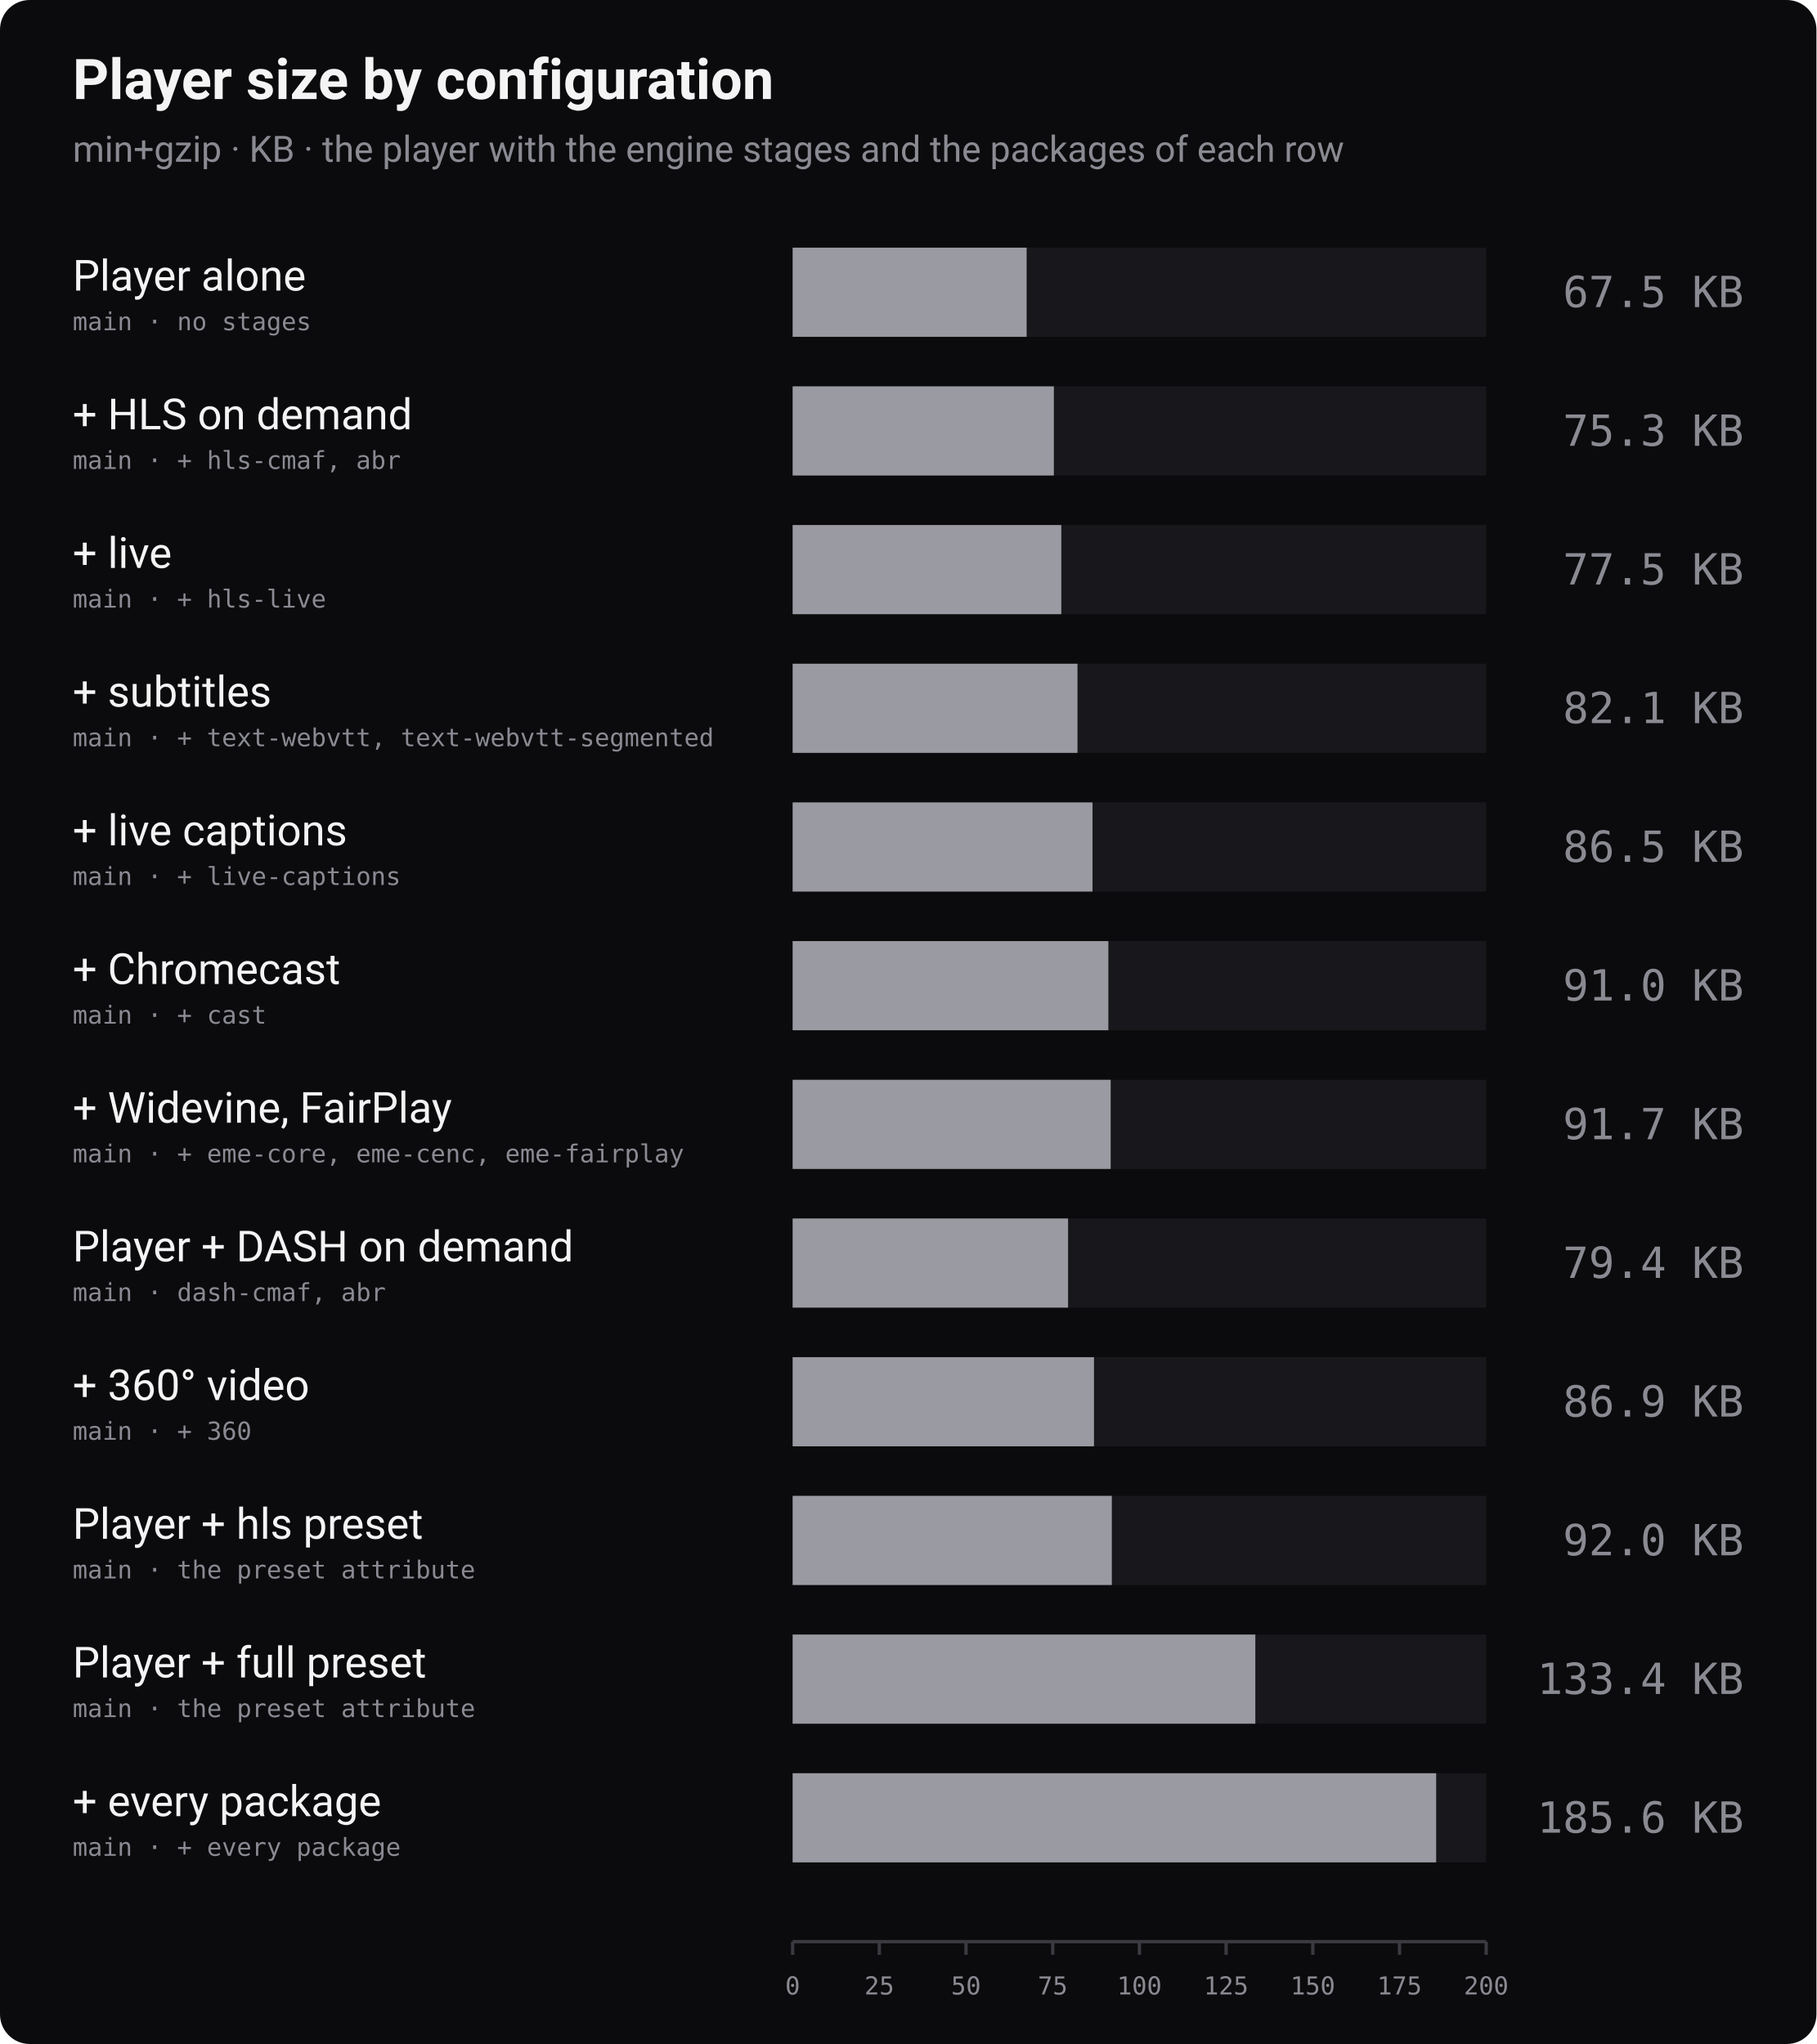
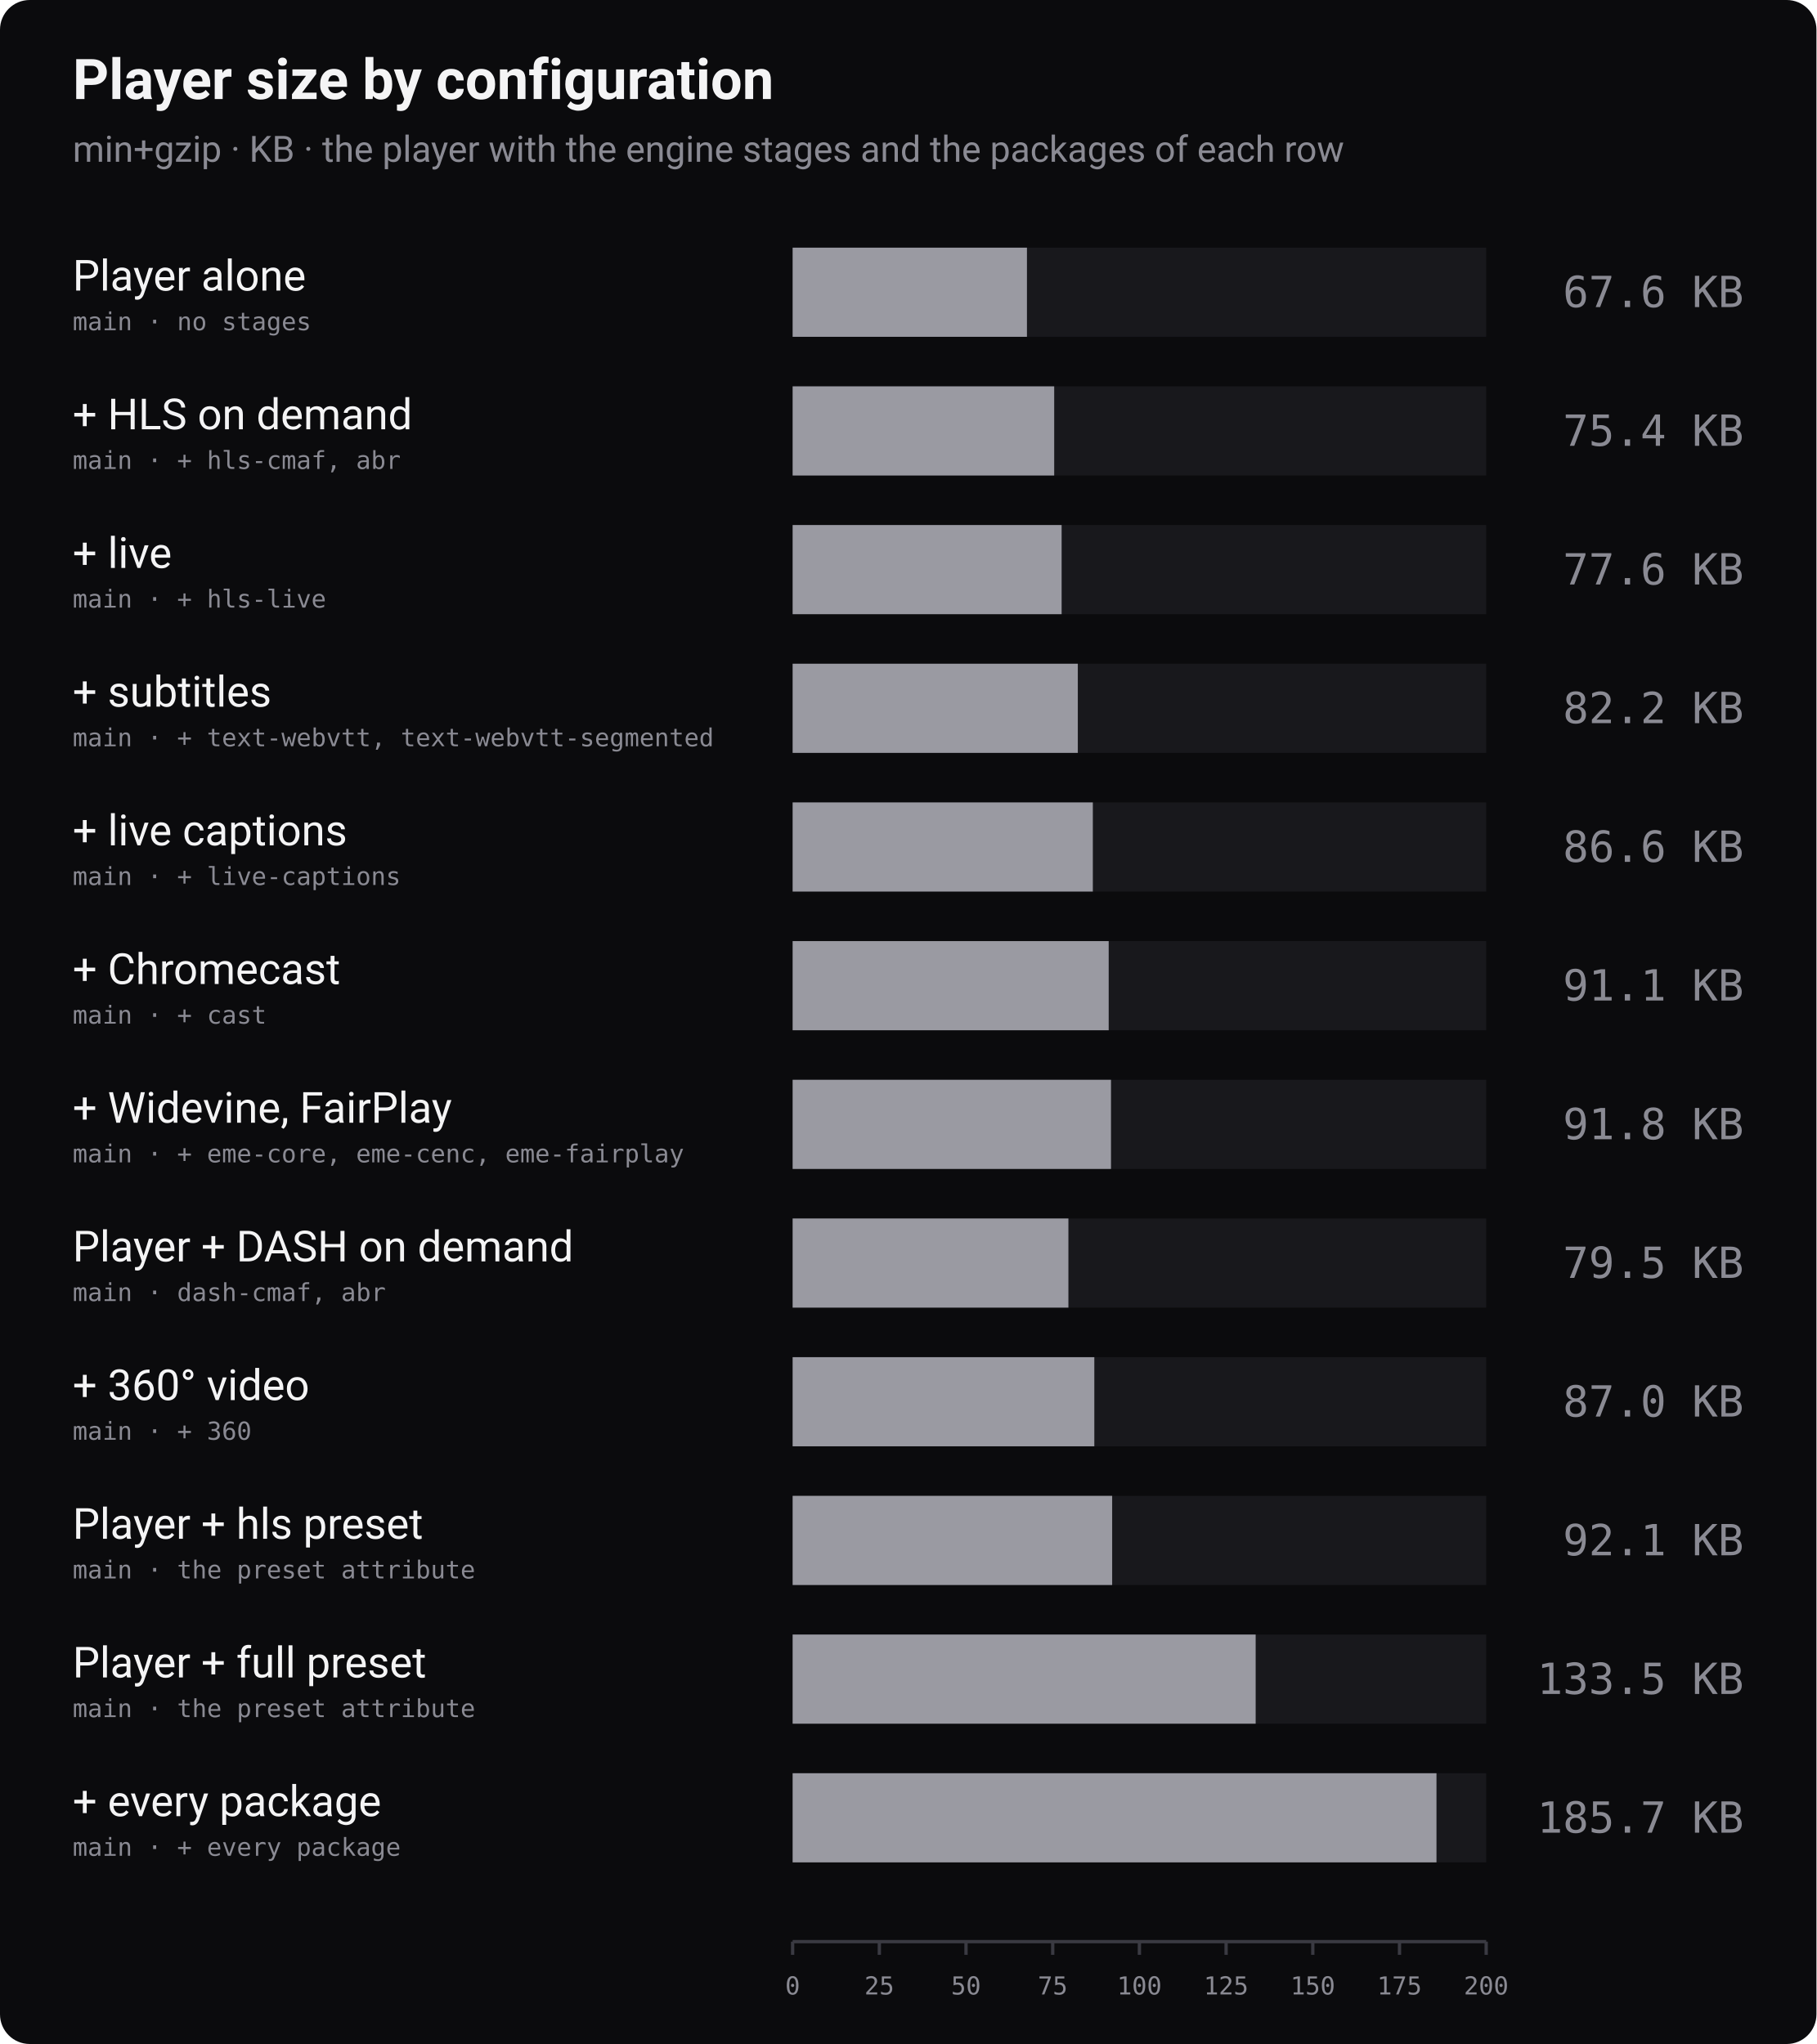
<svg xmlns="http://www.w3.org/2000/svg" width="1100" height="1238" viewBox="0 0 1100 1238" role="img" aria-label="Bundle size of the Mattebox player by the engine stages and packages it is configured with, min+gzip">
  <rect width="1100" height="1238" rx="18" fill="#0b0b0d" />
  <text x="44" y="60" font-family="-apple-system, 'Segoe UI', Roboto, Helvetica, Arial, sans-serif" font-size="34" font-weight="700" fill="#f4f4f5">Player size by configuration</text>
  <text x="44" y="98" font-family="-apple-system, 'Segoe UI', Roboto, Helvetica, Arial, sans-serif" font-size="22" fill="#8a8a93">min+gzip · KB · the player with the engine stages and the packages of each row</text>
  <text x="44" y="176" font-family="-apple-system, 'Segoe UI', Roboto, Helvetica, Arial, sans-serif" font-size="26" font-weight="400" fill="#f4f4f5">Player alone</text>
  <text x="44" y="200" font-family="ui-monospace, 'SF Mono', Menlo, Consolas, monospace" font-size="15" fill="#8a8a93">main · no stages</text>
  <rect x="480" y="150" width="420" height="54" fill="#18181c" />
-   <rect x="480" y="150" width="141.7" height="54" fill="#9a9aa2" />
-   <text x="1056" y="186" text-anchor="end" font-family="ui-monospace, 'SF Mono', Menlo, Consolas, monospace" font-size="26" font-weight="400" fill="#8a8a93">67.5 KB</text>
+   <rect x="480" y="150" width="141.9" height="54" fill="#9a9aa2" />
+   <text x="1056" y="186" text-anchor="end" font-family="ui-monospace, 'SF Mono', Menlo, Consolas, monospace" font-size="26" font-weight="400" fill="#8a8a93">67.6 KB</text>
  <text x="44" y="260" font-family="-apple-system, 'Segoe UI', Roboto, Helvetica, Arial, sans-serif" font-size="26" font-weight="400" fill="#f4f4f5">+ HLS on demand</text>
  <text x="44" y="284" font-family="ui-monospace, 'SF Mono', Menlo, Consolas, monospace" font-size="15" fill="#8a8a93">main · + hls-cmaf, abr</text>
  <rect x="480" y="234" width="420" height="54" fill="#18181c" />
-   <rect x="480" y="234" width="158.2" height="54" fill="#9a9aa2" />
-   <text x="1056" y="270" text-anchor="end" font-family="ui-monospace, 'SF Mono', Menlo, Consolas, monospace" font-size="26" font-weight="400" fill="#8a8a93">75.3 KB</text>
+   <rect x="480" y="234" width="158.4" height="54" fill="#9a9aa2" />
+   <text x="1056" y="270" text-anchor="end" font-family="ui-monospace, 'SF Mono', Menlo, Consolas, monospace" font-size="26" font-weight="400" fill="#8a8a93">75.4 KB</text>
  <text x="44" y="344" font-family="-apple-system, 'Segoe UI', Roboto, Helvetica, Arial, sans-serif" font-size="26" font-weight="400" fill="#f4f4f5">+ live</text>
  <text x="44" y="368" font-family="ui-monospace, 'SF Mono', Menlo, Consolas, monospace" font-size="15" fill="#8a8a93">main · + hls-live</text>
  <rect x="480" y="318" width="420" height="54" fill="#18181c" />
-   <rect x="480" y="318" width="162.7" height="54" fill="#9a9aa2" />
-   <text x="1056" y="354" text-anchor="end" font-family="ui-monospace, 'SF Mono', Menlo, Consolas, monospace" font-size="26" font-weight="400" fill="#8a8a93">77.5 KB</text>
+   <rect x="480" y="318" width="162.9" height="54" fill="#9a9aa2" />
+   <text x="1056" y="354" text-anchor="end" font-family="ui-monospace, 'SF Mono', Menlo, Consolas, monospace" font-size="26" font-weight="400" fill="#8a8a93">77.6 KB</text>
  <text x="44" y="428" font-family="-apple-system, 'Segoe UI', Roboto, Helvetica, Arial, sans-serif" font-size="26" font-weight="400" fill="#f4f4f5">+ subtitles</text>
  <text x="44" y="452" font-family="ui-monospace, 'SF Mono', Menlo, Consolas, monospace" font-size="15" fill="#8a8a93">main · + text-webvtt, text-webvtt-segmented</text>
  <rect x="480" y="402" width="420" height="54" fill="#18181c" />
-   <rect x="480" y="402" width="172.5" height="54" fill="#9a9aa2" />
-   <text x="1056" y="438" text-anchor="end" font-family="ui-monospace, 'SF Mono', Menlo, Consolas, monospace" font-size="26" font-weight="400" fill="#8a8a93">82.1 KB</text>
+   <rect x="480" y="402" width="172.7" height="54" fill="#9a9aa2" />
+   <text x="1056" y="438" text-anchor="end" font-family="ui-monospace, 'SF Mono', Menlo, Consolas, monospace" font-size="26" font-weight="400" fill="#8a8a93">82.2 KB</text>
  <text x="44" y="512" font-family="-apple-system, 'Segoe UI', Roboto, Helvetica, Arial, sans-serif" font-size="26" font-weight="400" fill="#f4f4f5">+ live captions</text>
  <text x="44" y="536" font-family="ui-monospace, 'SF Mono', Menlo, Consolas, monospace" font-size="15" fill="#8a8a93">main · + live-captions</text>
  <rect x="480" y="486" width="420" height="54" fill="#18181c" />
-   <rect x="480" y="486" width="181.6" height="54" fill="#9a9aa2" />
-   <text x="1056" y="522" text-anchor="end" font-family="ui-monospace, 'SF Mono', Menlo, Consolas, monospace" font-size="26" font-weight="400" fill="#8a8a93">86.5 KB</text>
+   <rect x="480" y="486" width="181.8" height="54" fill="#9a9aa2" />
+   <text x="1056" y="522" text-anchor="end" font-family="ui-monospace, 'SF Mono', Menlo, Consolas, monospace" font-size="26" font-weight="400" fill="#8a8a93">86.6 KB</text>
  <text x="44" y="596" font-family="-apple-system, 'Segoe UI', Roboto, Helvetica, Arial, sans-serif" font-size="26" font-weight="400" fill="#f4f4f5">+ Chromecast</text>
  <text x="44" y="620" font-family="ui-monospace, 'SF Mono', Menlo, Consolas, monospace" font-size="15" fill="#8a8a93">main · + cast</text>
  <rect x="480" y="570" width="420" height="54" fill="#18181c" />
-   <rect x="480" y="570" width="191.2" height="54" fill="#9a9aa2" />
-   <text x="1056" y="606" text-anchor="end" font-family="ui-monospace, 'SF Mono', Menlo, Consolas, monospace" font-size="26" font-weight="400" fill="#8a8a93">91.0 KB</text>
+   <rect x="480" y="570" width="191.4" height="54" fill="#9a9aa2" />
+   <text x="1056" y="606" text-anchor="end" font-family="ui-monospace, 'SF Mono', Menlo, Consolas, monospace" font-size="26" font-weight="400" fill="#8a8a93">91.1 KB</text>
  <text x="44" y="680" font-family="-apple-system, 'Segoe UI', Roboto, Helvetica, Arial, sans-serif" font-size="26" font-weight="400" fill="#f4f4f5">+ Widevine, FairPlay</text>
  <text x="44" y="704" font-family="ui-monospace, 'SF Mono', Menlo, Consolas, monospace" font-size="15" fill="#8a8a93">main · + eme-core, eme-cenc, eme-fairplay</text>
  <rect x="480" y="654" width="420" height="54" fill="#18181c" />
-   <rect x="480" y="654" width="192.6" height="54" fill="#9a9aa2" />
-   <text x="1056" y="690" text-anchor="end" font-family="ui-monospace, 'SF Mono', Menlo, Consolas, monospace" font-size="26" font-weight="400" fill="#8a8a93">91.7 KB</text>
+   <rect x="480" y="654" width="192.8" height="54" fill="#9a9aa2" />
+   <text x="1056" y="690" text-anchor="end" font-family="ui-monospace, 'SF Mono', Menlo, Consolas, monospace" font-size="26" font-weight="400" fill="#8a8a93">91.8 KB</text>
  <text x="44" y="764" font-family="-apple-system, 'Segoe UI', Roboto, Helvetica, Arial, sans-serif" font-size="26" font-weight="400" fill="#f4f4f5">Player + DASH on demand</text>
  <text x="44" y="788" font-family="ui-monospace, 'SF Mono', Menlo, Consolas, monospace" font-size="15" fill="#8a8a93">main · dash-cmaf, abr</text>
  <rect x="480" y="738" width="420" height="54" fill="#18181c" />
-   <rect x="480" y="738" width="166.8" height="54" fill="#9a9aa2" />
-   <text x="1056" y="774" text-anchor="end" font-family="ui-monospace, 'SF Mono', Menlo, Consolas, monospace" font-size="26" font-weight="400" fill="#8a8a93">79.4 KB</text>
+   <rect x="480" y="738" width="167.0" height="54" fill="#9a9aa2" />
+   <text x="1056" y="774" text-anchor="end" font-family="ui-monospace, 'SF Mono', Menlo, Consolas, monospace" font-size="26" font-weight="400" fill="#8a8a93">79.5 KB</text>
  <text x="44" y="848" font-family="-apple-system, 'Segoe UI', Roboto, Helvetica, Arial, sans-serif" font-size="26" font-weight="400" fill="#f4f4f5">+ 360° video</text>
  <text x="44" y="872" font-family="ui-monospace, 'SF Mono', Menlo, Consolas, monospace" font-size="15" fill="#8a8a93">main · + 360</text>
  <rect x="480" y="822" width="420" height="54" fill="#18181c" />
-   <rect x="480" y="822" width="182.5" height="54" fill="#9a9aa2" />
-   <text x="1056" y="858" text-anchor="end" font-family="ui-monospace, 'SF Mono', Menlo, Consolas, monospace" font-size="26" font-weight="400" fill="#8a8a93">86.9 KB</text>
+   <rect x="480" y="822" width="182.7" height="54" fill="#9a9aa2" />
+   <text x="1056" y="858" text-anchor="end" font-family="ui-monospace, 'SF Mono', Menlo, Consolas, monospace" font-size="26" font-weight="400" fill="#8a8a93">87.0 KB</text>
  <text x="44" y="932" font-family="-apple-system, 'Segoe UI', Roboto, Helvetica, Arial, sans-serif" font-size="26" font-weight="400" fill="#f4f4f5">Player + hls preset</text>
  <text x="44" y="956" font-family="ui-monospace, 'SF Mono', Menlo, Consolas, monospace" font-size="15" fill="#8a8a93">main · the preset attribute</text>
  <rect x="480" y="906" width="420" height="54" fill="#18181c" />
-   <rect x="480" y="906" width="193.3" height="54" fill="#9a9aa2" />
-   <text x="1056" y="942" text-anchor="end" font-family="ui-monospace, 'SF Mono', Menlo, Consolas, monospace" font-size="26" font-weight="400" fill="#8a8a93">92.0 KB</text>
+   <rect x="480" y="906" width="193.5" height="54" fill="#9a9aa2" />
+   <text x="1056" y="942" text-anchor="end" font-family="ui-monospace, 'SF Mono', Menlo, Consolas, monospace" font-size="26" font-weight="400" fill="#8a8a93">92.1 KB</text>
  <text x="44" y="1016" font-family="-apple-system, 'Segoe UI', Roboto, Helvetica, Arial, sans-serif" font-size="26" font-weight="400" fill="#f4f4f5">Player + full preset</text>
  <text x="44" y="1040" font-family="ui-monospace, 'SF Mono', Menlo, Consolas, monospace" font-size="15" fill="#8a8a93">main · the preset attribute</text>
  <rect x="480" y="990" width="420" height="54" fill="#18181c" />
-   <rect x="480" y="990" width="280.2" height="54" fill="#9a9aa2" />
-   <text x="1056" y="1026" text-anchor="end" font-family="ui-monospace, 'SF Mono', Menlo, Consolas, monospace" font-size="26" font-weight="400" fill="#8a8a93">133.4 KB</text>
+   <rect x="480" y="990" width="280.4" height="54" fill="#9a9aa2" />
+   <text x="1056" y="1026" text-anchor="end" font-family="ui-monospace, 'SF Mono', Menlo, Consolas, monospace" font-size="26" font-weight="400" fill="#8a8a93">133.5 KB</text>
  <text x="44" y="1100" font-family="-apple-system, 'Segoe UI', Roboto, Helvetica, Arial, sans-serif" font-size="26" font-weight="400" fill="#f4f4f5">+ every package</text>
  <text x="44" y="1124" font-family="ui-monospace, 'SF Mono', Menlo, Consolas, monospace" font-size="15" fill="#8a8a93">main · + every package</text>
  <rect x="480" y="1074" width="420" height="54" fill="#18181c" />
-   <rect x="480" y="1074" width="389.7" height="54" fill="#9a9aa2" />
-   <text x="1056" y="1110" text-anchor="end" font-family="ui-monospace, 'SF Mono', Menlo, Consolas, monospace" font-size="26" font-weight="400" fill="#8a8a93">185.6 KB</text>
+   <rect x="480" y="1074" width="389.9" height="54" fill="#9a9aa2" />
+   <text x="1056" y="1110" text-anchor="end" font-family="ui-monospace, 'SF Mono', Menlo, Consolas, monospace" font-size="26" font-weight="400" fill="#8a8a93">185.7 KB</text>
  <line x1="480" y1="1176" x2="900" y2="1176" stroke="#3a3a42" stroke-width="2" />
  <line x1="480.0" y1="1176" x2="480.0" y2="1184" stroke="#3a3a42" stroke-width="2" />
  <text x="480.0" y="1208" text-anchor="middle" font-family="ui-monospace, 'SF Mono', Menlo, Consolas, monospace" font-size="15" fill="#8a8a93">0</text>
  <line x1="532.5" y1="1176" x2="532.5" y2="1184" stroke="#3a3a42" stroke-width="2" />
  <text x="532.5" y="1208" text-anchor="middle" font-family="ui-monospace, 'SF Mono', Menlo, Consolas, monospace" font-size="15" fill="#8a8a93">25</text>
  <line x1="585.0" y1="1176" x2="585.0" y2="1184" stroke="#3a3a42" stroke-width="2" />
  <text x="585.0" y="1208" text-anchor="middle" font-family="ui-monospace, 'SF Mono', Menlo, Consolas, monospace" font-size="15" fill="#8a8a93">50</text>
  <line x1="637.5" y1="1176" x2="637.5" y2="1184" stroke="#3a3a42" stroke-width="2" />
  <text x="637.5" y="1208" text-anchor="middle" font-family="ui-monospace, 'SF Mono', Menlo, Consolas, monospace" font-size="15" fill="#8a8a93">75</text>
  <line x1="690.0" y1="1176" x2="690.0" y2="1184" stroke="#3a3a42" stroke-width="2" />
  <text x="690.0" y="1208" text-anchor="middle" font-family="ui-monospace, 'SF Mono', Menlo, Consolas, monospace" font-size="15" fill="#8a8a93">100</text>
  <line x1="742.5" y1="1176" x2="742.5" y2="1184" stroke="#3a3a42" stroke-width="2" />
  <text x="742.5" y="1208" text-anchor="middle" font-family="ui-monospace, 'SF Mono', Menlo, Consolas, monospace" font-size="15" fill="#8a8a93">125</text>
  <line x1="795.0" y1="1176" x2="795.0" y2="1184" stroke="#3a3a42" stroke-width="2" />
  <text x="795.0" y="1208" text-anchor="middle" font-family="ui-monospace, 'SF Mono', Menlo, Consolas, monospace" font-size="15" fill="#8a8a93">150</text>
  <line x1="847.5" y1="1176" x2="847.5" y2="1184" stroke="#3a3a42" stroke-width="2" />
  <text x="847.5" y="1208" text-anchor="middle" font-family="ui-monospace, 'SF Mono', Menlo, Consolas, monospace" font-size="15" fill="#8a8a93">175</text>
  <line x1="900.0" y1="1176" x2="900.0" y2="1184" stroke="#3a3a42" stroke-width="2" />
  <text x="900.0" y="1208" text-anchor="middle" font-family="ui-monospace, 'SF Mono', Menlo, Consolas, monospace" font-size="15" fill="#8a8a93">200</text>
</svg>
